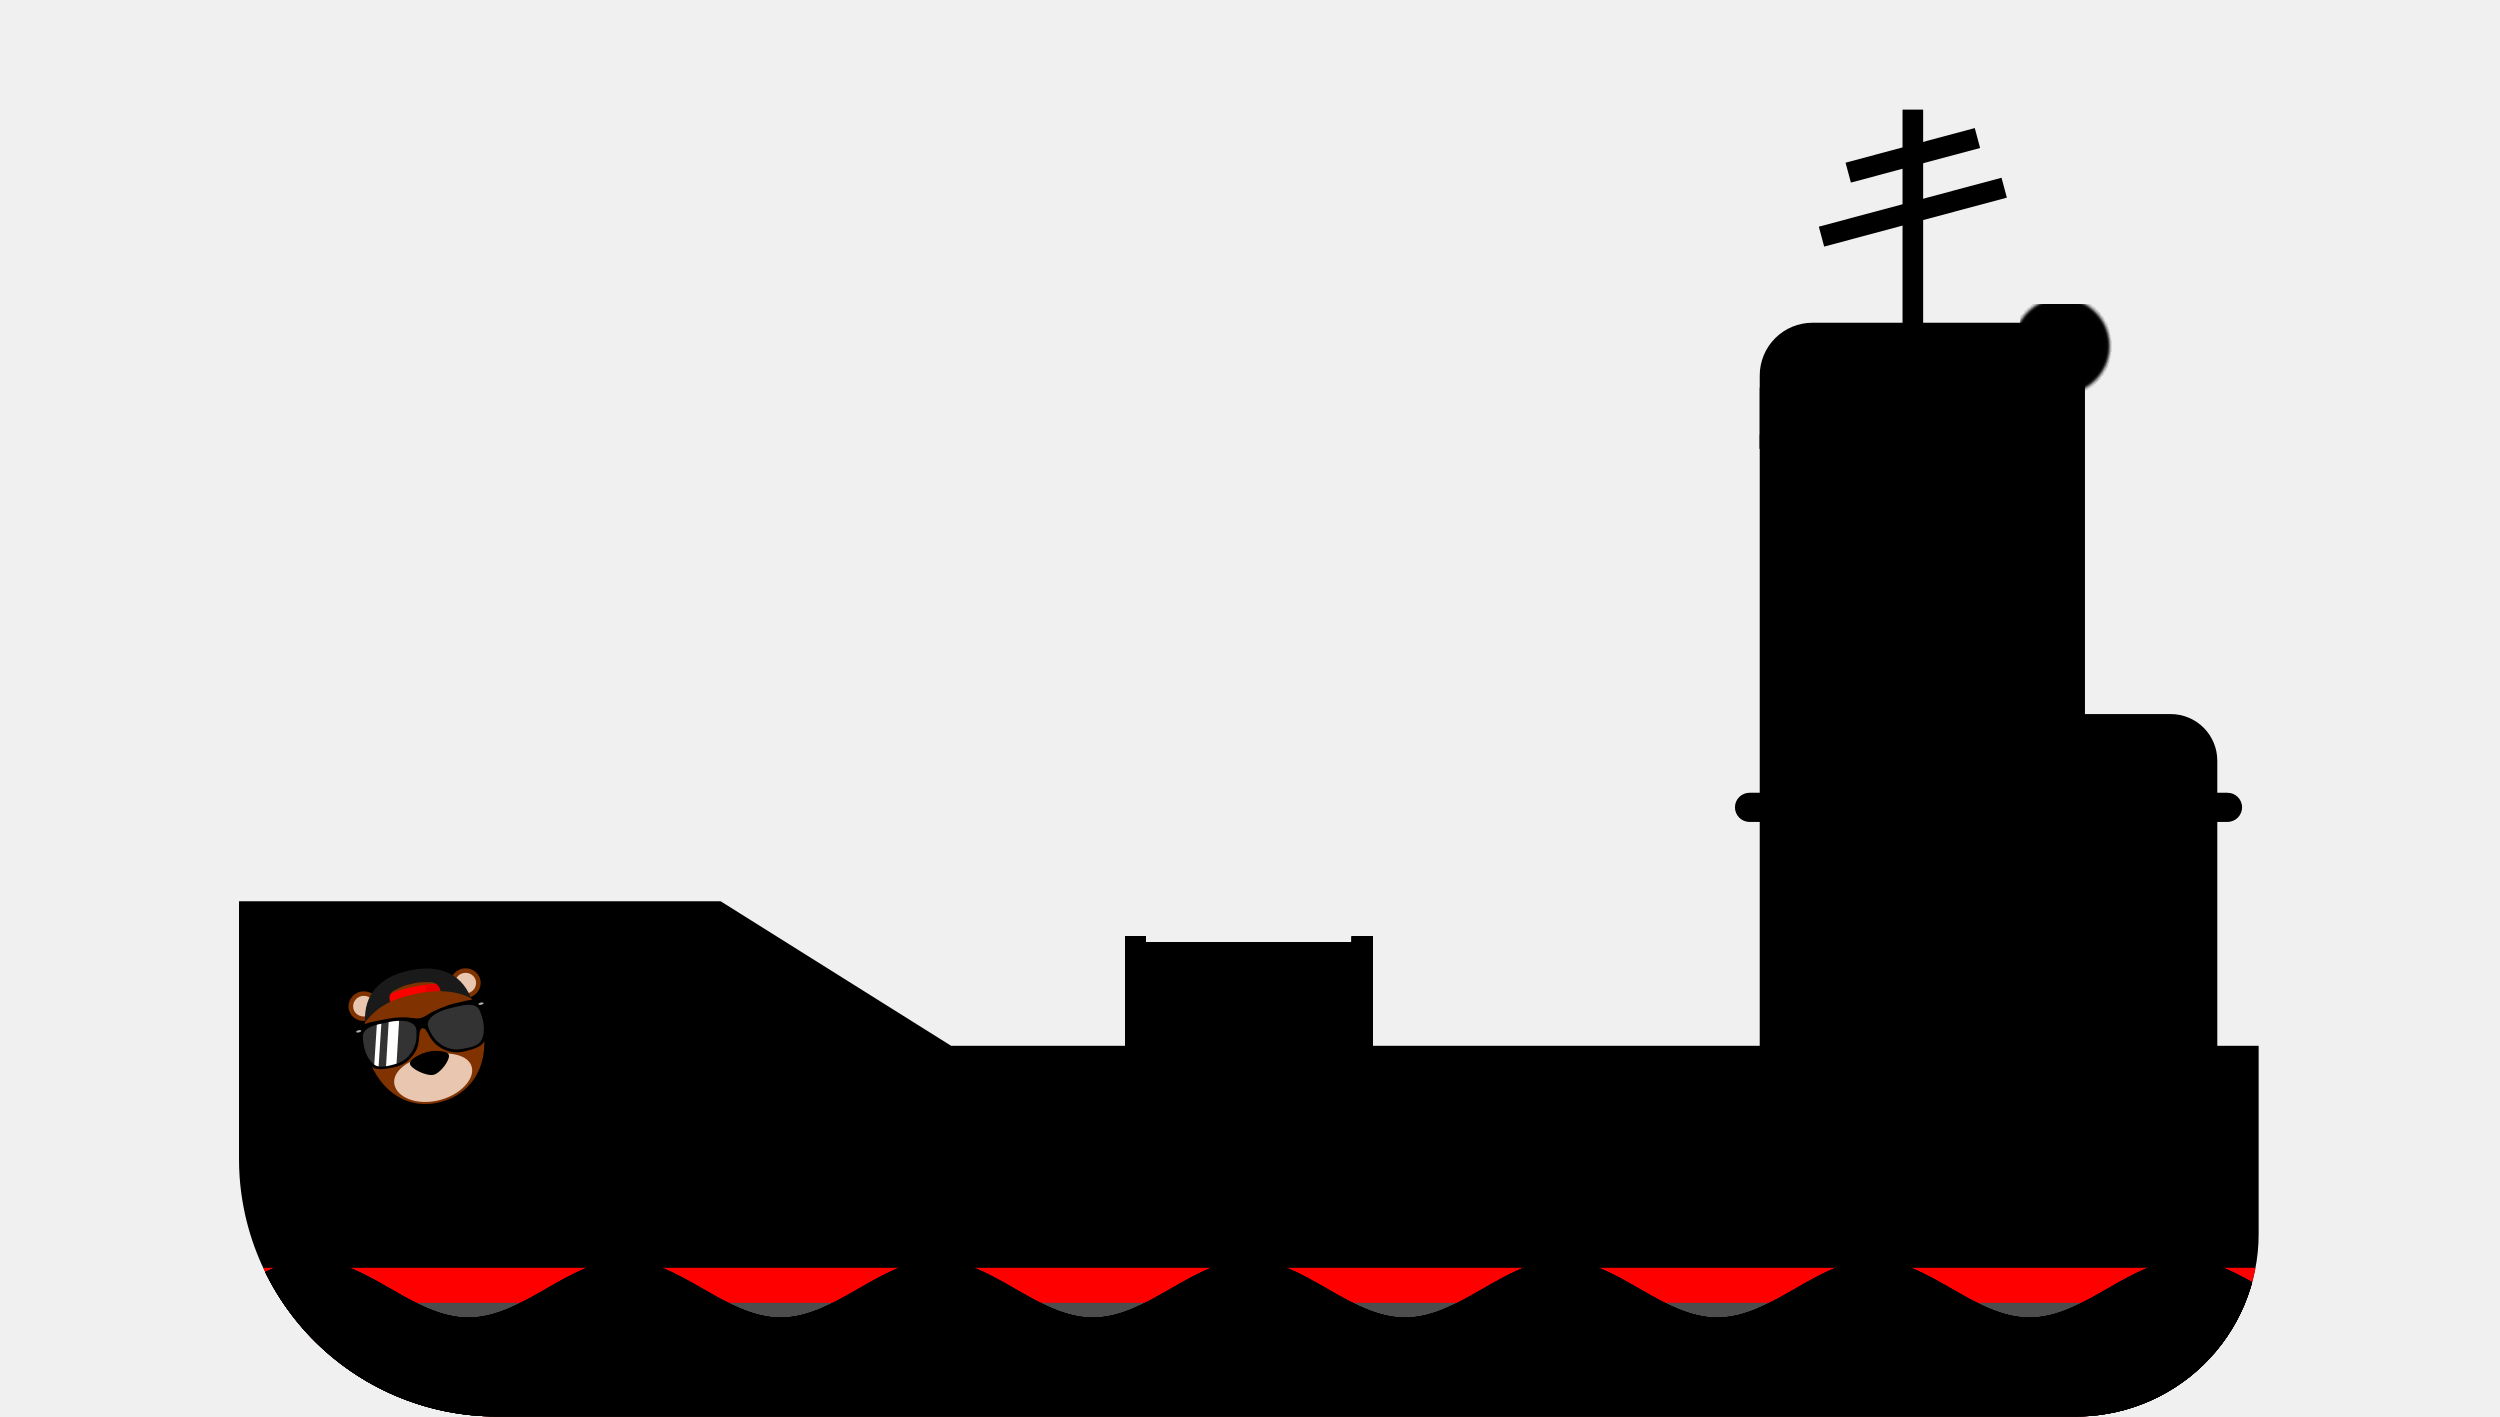
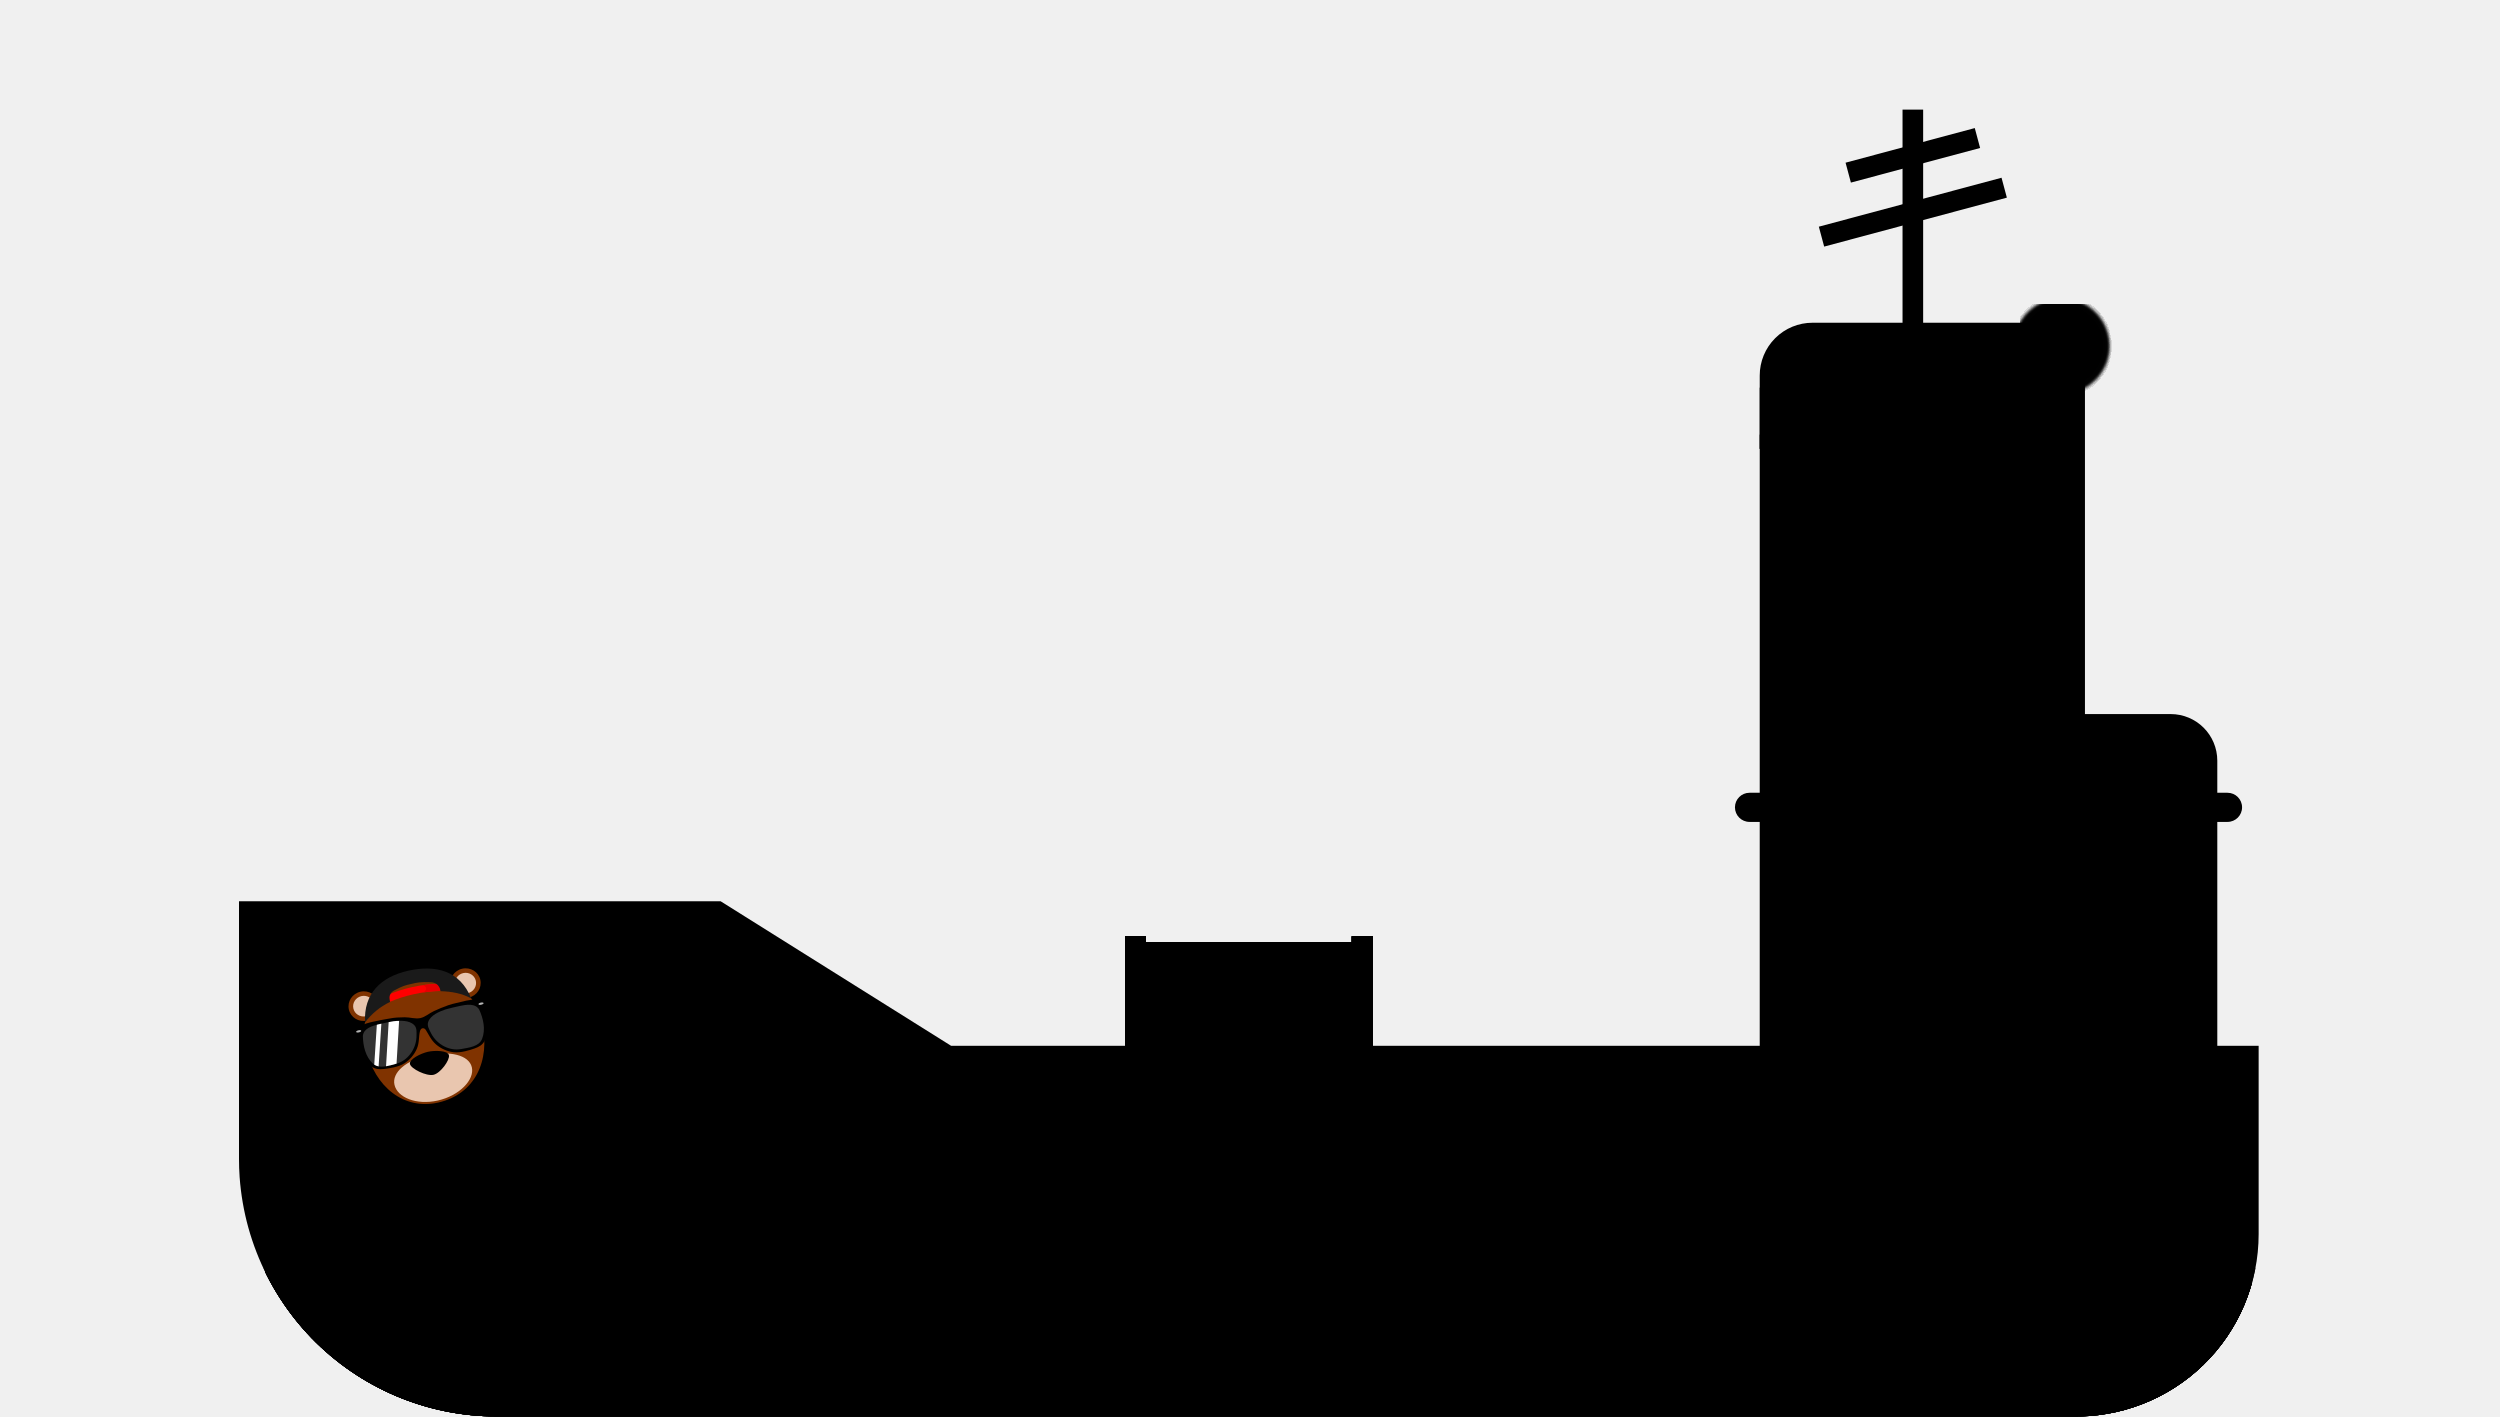
- <svg xmlns="http://www.w3.org/2000/svg" viewBox="0 0 160.48 90.925">
+ <svg xmlns="http://www.w3.org/2000/svg" class="boat-svg" viewBox="0 0 160.48 90.925">
  <defs>
    <filter id="steam" x="0" y="0">
      <feGaussianBlur in="SourceGraphic" stdDeviation="0.25" />
    </filter>
    <clipPath id="boatBody">
      <path d="M6.993 159.606v16.536a16.536 16.536 0 00.04 1.17 16.536 16.536 0 00.2 1.64 16.536 16.536 0 00.362 1.614 16.536 16.536 0 00.522 1.568 16.536 16.536 0 00.674 1.509 16.536 16.536 0 00.823 1.434 16.536 16.536 0 00.962 1.345 16.536 16.536 0 001.09 1.241 16.536 16.536 0 001.21 1.127 16.536 16.536 0 001.316 1 16.536 16.536 0 001.409.864 16.536 16.536 0 001.489.72 16.536 16.536 0 001.552.566 16.536 16.536 0 001.602.409 16.536 16.536 0 001.634.247 16.536 16.536 0 001.651.083h101.399a11.71 11.71 0 00.828-.03 11.71 11.71 0 001.163-.14 11.71 11.71 0 001.142-.257 11.71 11.71 0 001.11-.37 11.71 11.71 0 001.069-.477 11.71 11.71 0 001.015-.583 11.71 11.71 0 00.952-.68 11.71 11.71 0 00.88-.773 11.71 11.71 0 00.798-.857 11.71 11.71 0 00.708-.932 11.71 11.71 0 00.612-.998 11.71 11.71 0 00.509-1.053 11.71 11.71 0 00.401-1.1 11.71 11.71 0 00.29-1.134 11.71 11.71 0 00.175-1.158 11.71 11.71 0 00.058-1.169v-12.084H52.702l-14.794-9.278H23.529z" style="opacity:1;fill-opacity:1;fill-rule:nonzero;stroke:none;stroke-width:2.65;stroke-linecap:square;stroke-linejoin:miter;stroke-miterlimit:4;stroke-dasharray:none;stroke-dashoffset:0;stroke-opacity:1" />
    </clipPath>
    <g id="wave">
      <path d="M1.672 186.329c3.562 0 6.46-3.705 10.021-3.705 3.562 0 6.46 3.705 10.022 3.705 3.56 0 6.46-3.705 10.02-3.705 3.562 0 6.46 3.705 10.022 3.705 3.561 0 6.46-3.705 10.02-3.705 3.562 0 6.46 3.705 10.022 3.705 3.561 0 6.46-3.705 10.021-3.705 3.561 0 6.46 3.705 10.021 3.705 3.561 0 6.46-3.705 10.021-3.705 3.561 0 6.46 3.705 10.021 3.705 3.562 0 6.46-3.705 10.021-3.705 3.562 0 6.46 3.705 10.022 3.705 3.56 0 6.46-3.705 10.02-3.705 3.562 0 6.46 3.705 10.022 3.705v6.35H1.672z" style="opacity:1;fill-opacity:1;fill-rule:nonzero;stroke:none;stroke-width:2.5;stroke-linecap:square;stroke-linejoin:miter;stroke-miterlimit:4;stroke-dasharray:none;stroke-dashoffset:0;stroke-opacity:1" />
    </g>
    <g id="blankContainer">
      <g style="display:inline" transform="matrix(.25 0 0 .25 53.862 120.698)">
        <rect class="container__body" style="opacity:1;fill-opacity:1;fill-rule:nonzero;stroke:none;stroke-width:15.7;stroke-linecap:square;stroke-linejoin:round;stroke-miterlimit:4;stroke-dasharray:none;stroke-dashoffset:0;stroke-opacity:1" width="63.5" height="26.458" x="40.065" y="166.22" />
        <rect class="container__body container__outline" y="167.455" x="41.3" height="23.988" width="61.03" style="opacity:1;fill-opacity:1;fill-rule:nonzero;stroke-width:2.47;stroke-linecap:square;stroke-linejoin:miter;stroke-miterlimit:4;stroke-dasharray:none;stroke-dashoffset:0;stroke-opacity:1" />
        <rect class="container__block" y="164.633" x="40.065" height="5.292" width="5.292" style="opacity:1;fill-opacity:1;fill-rule:nonzero;stroke:none;stroke-width:14.967;stroke-linecap:square;stroke-linejoin:round;stroke-miterlimit:4;stroke-dasharray:none;stroke-dashoffset:0;stroke-opacity:1" />
        <circle class="container__ring" r="1.587" cy="167.279" cx="42.711" style="opacity:1;fill-opacity:1;fill-rule:nonzero;stroke:none;stroke-width:15.715;stroke-linecap:square;stroke-linejoin:round;stroke-miterlimit:4;stroke-dasharray:none;stroke-dashoffset:0;stroke-opacity:1" />
        <path class="container__shade" d="M40.065 168.866v1.058h5.292v-1.058z" style="opacity:1;fill-opacity:1;fill-rule:nonzero;stroke:none;stroke-width:15.875;stroke-linecap:square;stroke-linejoin:round;stroke-miterlimit:4;stroke-dasharray:none;stroke-dashoffset:0;stroke-opacity:1" />
        <g transform="translate(-1.403)">
          <rect class="container__block" style="opacity:1;fill-opacity:1;fill-rule:nonzero;stroke:none;stroke-width:10.257;stroke-linecap:square;stroke-linejoin:round;stroke-miterlimit:4;stroke-dasharray:none;stroke-dashoffset:0;stroke-opacity:1" width="2.485" height="5.292" x="41.469" y="187.387" />
          <path class="container__shade" style="opacity:1;fill-opacity:1;fill-rule:nonzero;stroke:none;stroke-width:10.88;stroke-linecap:square;stroke-linejoin:round;stroke-miterlimit:4;stroke-dasharray:none;stroke-dashoffset:0;stroke-opacity:1" d="M41.469 191.62v1.059h2.485v-1.059z" />
        </g>
        <g transform="translate(58.208)">
          <rect class="container__block" style="opacity:1;fill-opacity:1;fill-rule:nonzero;stroke:none;stroke-width:14.967;stroke-linecap:square;stroke-linejoin:round;stroke-miterlimit:4;stroke-dasharray:none;stroke-dashoffset:0;stroke-opacity:1" width="5.292" height="5.292" x="40.065" y="164.633" />
          <circle class="container__ring" style="opacity:1;fill-opacity:1;fill-rule:nonzero;stroke:none;stroke-width:15.715;stroke-linecap:square;stroke-linejoin:round;stroke-miterlimit:4;stroke-dasharray:none;stroke-dashoffset:0;stroke-opacity:1" cx="42.711" cy="167.279" r="1.587" />
          <path class="container__shade" style="opacity:1;fill-opacity:1;fill-rule:nonzero;stroke:none;stroke-width:60;stroke-linecap:square;stroke-linejoin:round;stroke-miterlimit:4;stroke-dasharray:none;stroke-dashoffset:0;stroke-opacity:1" d="M40.065 168.866v1.058h5.292v-1.058z" />
        </g>
        <g transform="translate(59.611)">
          <rect class="container__block" y="187.387" x="41.469" height="5.292" width="2.485" style="opacity:1;fill-opacity:1;fill-rule:nonzero;stroke:none;stroke-width:10.257;stroke-linecap:square;stroke-linejoin:round;stroke-miterlimit:4;stroke-dasharray:none;stroke-dashoffset:0;stroke-opacity:1" />
          <path class="container__shade" d="M41.469 191.62v1.059h2.485v-1.059z" style="opacity:1;fill-opacity:1;fill-rule:nonzero;stroke:none;stroke-width:10.88;stroke-linecap:square;stroke-linejoin:round;stroke-miterlimit:4;stroke-dasharray:none;stroke-dashoffset:0;stroke-opacity:1" />
        </g>
        <rect class="container__label" style="opacity:1;fill-opacity:1;fill-rule:nonzero;stroke:none;stroke-width:3.81;stroke-linecap:square;stroke-linejoin:miter;stroke-miterlimit:4;stroke-dasharray:none;stroke-dashoffset:0;stroke-opacity:1" width="7.016" height="4.209" x="92.637" y="185.195" />
        <rect class="container__label" style="opacity:1;fill-opacity:1;fill-rule:nonzero;stroke:none;stroke-width:2.329;stroke-linecap:square;stroke-linejoin:miter;stroke-miterlimit:4;stroke-dasharray:none;stroke-dashoffset:0;stroke-opacity:1" width="3.368" height="2.9" x="96.286" y="-183.608" transform="scale(1 -1)" />
      </g>
      <path class="container__line container__line--blank" style="fill:none;stroke-linecap:butt;stroke-linejoin:miter;stroke-opacity:1" d="M66.836 167.591v-4.458" />
      <path class="container__line container__line--blank" d="M73.215 167.591v-4.458" style="fill:none;stroke-linecap:butt;stroke-linejoin:miter;stroke-opacity:1" />
      <path class="container__line container__line--blank" style="fill:none;stroke-linecap:butt;stroke-linejoin:miter;stroke-opacity:1" d="M71.088 167.591v-4.458" />
      <path class="container__line container__line--blank" d="M68.962 167.591v-4.458" style="fill:none;stroke-linecap:butt;stroke-linejoin:miter;stroke-opacity:1" />
    </g>
  </defs>
-   <g class="container container--dropped">
+   <g class="container--unused container--dropped" style="display: none">
    <use href="#container" />
  </g>
  <g style="display:inline" transform="translate(8.349 -101.753)">
    <use href="#blankContainer" class="blank blank--1" />
    <use href="#blankContainer" class="blank blank--2" />
    <use href="#blankContainer" class="blank blank--3" />
    <use href="#blankContainer" class="blank blank--4" />
    <use href="#blankContainer" class="blank blank--5" />
    <use href="#blankContainer" class="blank blank--6" />
    <use href="#blankContainer" class="blank blank--7" />
    <use href="#blankContainer" class="blank blank--8" />
    <use href="#blankContainer" class="blank blank--9" />
    <use href="#blankContainer" class="blank blank--10" />
    <use href="#blankContainer" class="blank blank--11" />
    <use href="#blankContainer" class="blank blank--12" />
    <use href="#blankContainer" class="blank blank--13" />
    <use href="#blankContainer" class="blank blank--15" />
    <use href="#blankContainer" class="blank blank--16" />
    <g transform="matrix(.87979 .47537 -.63382 1.17305 84.276 -61.731)">
      <rect class="boat__mast" style="opacity:1;fill-opacity:1;fill-rule:nonzero;stroke:none;stroke-width:2.529;stroke-linecap:square;stroke-linejoin:miter;stroke-miterlimit:4;stroke-dasharray:none;stroke-dashoffset:0;stroke-opacity:1" width="1.256" height="12.993" x="28.006" y="138.674" transform="matrix(.9268 -.37557 .58453 .81137 0 0)" />
      <rect class="boat__mast" transform="matrix(.78332 .62162 -.81584 .57828 0 0)" y="10.213" x="153.181" height="7.649" width="1.16" style="opacity:1;fill-opacity:1;fill-rule:nonzero;stroke:none;stroke-width:1.865;stroke-linecap:square;stroke-linejoin:miter;stroke-miterlimit:4;stroke-dasharray:none;stroke-dashoffset:0;stroke-opacity:1" />
      <rect class="boat__mast" style="opacity:1;fill-opacity:1;fill-rule:nonzero;stroke:none;stroke-width:2.218;stroke-linecap:square;stroke-linejoin:miter;stroke-miterlimit:4;stroke-dasharray:none;stroke-dashoffset:0;stroke-opacity:1" width="1.16" height="10.816" x="156.271" y="9.47" transform="matrix(.78332 .62162 -.81584 .57828 0 0)" />
    </g>
    <circle class="boat__bubble" filter="url(#steam)" r="2.669" cy="123.968" cx="123.991" style="opacity:1;fill-opacity:1;fill-rule:nonzero;stroke:none;stroke-width:2.646;stroke-linecap:square;stroke-linejoin:miter;stroke-miterlimit:4;stroke-dasharray:none;stroke-dashoffset:0;stroke-opacity:1" />
    <circle class="boat__bubble" filter="url(#steam)" r="2.669" cy="123.968" cx="123.991" style="opacity:1;fill-opacity:1;fill-rule:nonzero;stroke:none;stroke-width:2.646;stroke-linecap:square;stroke-linejoin:miter;stroke-miterlimit:4;stroke-dasharray:none;stroke-dashoffset:0;stroke-opacity:1" />
    <circle class="boat__bubble" filter="url(#steam)" r="2.669" cy="123.968" cx="123.991" style="opacity:1;fill-opacity:1;fill-rule:nonzero;stroke:none;stroke-width:2.646;stroke-linecap:square;stroke-linejoin:miter;stroke-miterlimit:4;stroke-dasharray:none;stroke-dashoffset:0;stroke-opacity:1" />
    <circle class="boat__bubble" filter="url(#steam)" r="2.669" cy="123.968" cx="123.991" style="opacity:1;fill-opacity:1;fill-rule:nonzero;stroke:none;stroke-width:2.646;stroke-linecap:square;stroke-linejoin:miter;stroke-miterlimit:4;stroke-dasharray:none;stroke-dashoffset:0;stroke-opacity:1" />
    <circle class="boat__bubble" filter="url(#steam)" r="2.669" cy="123.968" cx="123.991" style="opacity:1;fill-opacity:1;fill-rule:nonzero;stroke:none;stroke-width:2.646;stroke-linecap:square;stroke-linejoin:miter;stroke-miterlimit:4;stroke-dasharray:none;stroke-dashoffset:0;stroke-opacity:1" />
    <circle class="boat__bubble" filter="url(#steam)" r="2.669" cy="123.968" cx="123.991" style="opacity:1;fill-opacity:1;fill-rule:nonzero;stroke:none;stroke-width:2.646;stroke-linecap:square;stroke-linejoin:miter;stroke-miterlimit:4;stroke-dasharray:none;stroke-dashoffset:0;stroke-opacity:1" />
    <circle class="boat__bubble" filter="url(#steam)" r="2.669" cy="123.968" cx="123.991" style="opacity:1;fill-opacity:1;fill-rule:nonzero;stroke:none;stroke-width:2.646;stroke-linecap:square;stroke-linejoin:miter;stroke-miterlimit:4;stroke-dasharray:none;stroke-dashoffset:0;stroke-opacity:1" />
    <circle class="boat__bubble" filter="url(#steam)" r="2.669" cy="123.968" cx="123.991" style="opacity:1;fill-opacity:1;fill-rule:nonzero;stroke:none;stroke-width:2.646;stroke-linecap:square;stroke-linejoin:miter;stroke-miterlimit:4;stroke-dasharray:none;stroke-dashoffset:0;stroke-opacity:1" />
    <circle class="boat__bubble" filter="url(#steam)" r="2.669" cy="123.968" cx="123.991" style="opacity:1;fill-opacity:1;fill-rule:nonzero;stroke:none;stroke-width:2.646;stroke-linecap:square;stroke-linejoin:miter;stroke-miterlimit:4;stroke-dasharray:none;stroke-dashoffset:0;stroke-opacity:1" />
    <circle class="boat__bubble" filter="url(#steam)" r="2.669" cy="123.968" cx="123.991" style="opacity:1;fill-opacity:1;fill-rule:nonzero;stroke:none;stroke-width:2.646;stroke-linecap:square;stroke-linejoin:miter;stroke-miterlimit:4;stroke-dasharray:none;stroke-dashoffset:0;stroke-opacity:1" />
    <circle class="boat__bubble" filter="url(#steam)" r="2.669" cy="123.968" cx="123.991" style="opacity:1;fill-opacity:1;fill-rule:nonzero;stroke:none;stroke-width:2.646;stroke-linecap:square;stroke-linejoin:miter;stroke-miterlimit:4;stroke-dasharray:none;stroke-dashoffset:0;stroke-opacity:1" />
    <circle class="boat__bubble" filter="url(#steam)" r="2.669" cy="123.968" cx="123.991" style="opacity:1;fill-opacity:1;fill-rule:nonzero;stroke:none;stroke-width:2.646;stroke-linecap:square;stroke-linejoin:miter;stroke-miterlimit:4;stroke-dasharray:none;stroke-dashoffset:0;stroke-opacity:1" />
    <circle class="boat__bubble" filter="url(#steam)" r="2.669" cy="123.968" cx="123.991" style="opacity:1;fill-opacity:1;fill-rule:nonzero;stroke:none;stroke-width:2.646;stroke-linecap:square;stroke-linejoin:miter;stroke-miterlimit:4;stroke-dasharray:none;stroke-dashoffset:0;stroke-opacity:1" />
    <circle class="boat__bubble" filter="url(#steam)" r="2.669" cy="123.968" cx="123.991" style="opacity:1;fill-opacity:1;fill-rule:nonzero;stroke:none;stroke-width:2.646;stroke-linecap:square;stroke-linejoin:miter;stroke-miterlimit:4;stroke-dasharray:none;stroke-dashoffset:0;stroke-opacity:1" />
    <circle class="boat__bubble" filter="url(#steam)" r="2.669" cy="123.968" cx="123.991" style="opacity:1;fill-opacity:1;fill-rule:nonzero;stroke:none;stroke-width:2.646;stroke-linecap:square;stroke-linejoin:miter;stroke-miterlimit:4;stroke-dasharray:none;stroke-dashoffset:0;stroke-opacity:1" />
    <circle class="boat__bubble" filter="url(#steam)" r="2.669" cy="123.968" cx="123.991" style="opacity:1;fill-opacity:1;fill-rule:nonzero;stroke:none;stroke-width:2.646;stroke-linecap:square;stroke-linejoin:miter;stroke-miterlimit:4;stroke-dasharray:none;stroke-dashoffset:0;stroke-opacity:1" />
    <circle class="boat__bubble" filter="url(#steam)" r="2.669" cy="123.968" cx="123.991" style="opacity:1;fill-opacity:1;fill-rule:nonzero;stroke:none;stroke-width:2.646;stroke-linecap:square;stroke-linejoin:miter;stroke-miterlimit:4;stroke-dasharray:none;stroke-dashoffset:0;stroke-opacity:1" />
    <circle class="boat__bubble" filter="url(#steam)" r="2.669" cy="123.968" cx="123.991" style="opacity:1;fill-opacity:1;fill-rule:nonzero;stroke:none;stroke-width:2.646;stroke-linecap:square;stroke-linejoin:miter;stroke-miterlimit:4;stroke-dasharray:none;stroke-dashoffset:0;stroke-opacity:1" />
    <circle class="boat__bubble" filter="url(#steam)" r="2.669" cy="123.968" cx="123.991" style="opacity:1;fill-opacity:1;fill-rule:nonzero;stroke:none;stroke-width:2.646;stroke-linecap:square;stroke-linejoin:miter;stroke-miterlimit:4;stroke-dasharray:none;stroke-dashoffset:0;stroke-opacity:1" />
    <circle class="boat__bubble" filter="url(#steam)" r="2.669" cy="123.968" cx="123.991" style="opacity:1;fill-opacity:1;fill-rule:nonzero;stroke:none;stroke-width:2.646;stroke-linecap:square;stroke-linejoin:miter;stroke-miterlimit:4;stroke-dasharray:none;stroke-dashoffset:0;stroke-opacity:1" />
    <circle class="boat__bubble" filter="url(#steam)" r="2.669" cy="123.968" cx="123.991" style="opacity:1;fill-opacity:1;fill-rule:nonzero;stroke:none;stroke-width:2.646;stroke-linecap:square;stroke-linejoin:miter;stroke-miterlimit:4;stroke-dasharray:none;stroke-dashoffset:0;stroke-opacity:1" />
    <circle class="boat__bubble" filter="url(#steam)" r="2.669" cy="123.968" cx="123.991" style="opacity:1;fill-opacity:1;fill-rule:nonzero;stroke:none;stroke-width:2.646;stroke-linecap:square;stroke-linejoin:miter;stroke-miterlimit:4;stroke-dasharray:none;stroke-dashoffset:0;stroke-opacity:1" />
    <circle class="boat__bubble" filter="url(#steam)" r="2.669" cy="123.968" cx="123.991" style="opacity:1;fill-opacity:1;fill-rule:nonzero;stroke:none;stroke-width:2.646;stroke-linecap:square;stroke-linejoin:miter;stroke-miterlimit:4;stroke-dasharray:none;stroke-dashoffset:0;stroke-opacity:1" />
    <circle class="boat__bubble" filter="url(#steam)" r="2.669" cy="123.968" cx="123.991" style="opacity:1;fill-opacity:1;fill-rule:nonzero;stroke:none;stroke-width:2.646;stroke-linecap:square;stroke-linejoin:miter;stroke-miterlimit:4;stroke-dasharray:none;stroke-dashoffset:0;stroke-opacity:1" />
    <circle class="boat__bubble" filter="url(#steam)" r="2.669" cy="123.968" cx="123.991" style="opacity:1;fill-opacity:1;fill-rule:nonzero;stroke:none;stroke-width:2.646;stroke-linecap:square;stroke-linejoin:miter;stroke-miterlimit:4;stroke-dasharray:none;stroke-dashoffset:0;stroke-opacity:1" />
    <path class="boat__bridge" d="M108.005 122.47a3.387 3.387 0 00-3.394 3.394v44.919c0 1.662 1.338 3 3 3H130.984c1.662 0 3-1.338 3-3V150.59c0-1.662-1.338-3-3-3h-5.496v-21.726a3.386 3.386 0 00-3.393-3.393z" style="opacity:1;fill-opacity:1;fill-rule:nonzero;stroke:none;stroke-width:7.422;stroke-linecap:square;stroke-linejoin:miter;stroke-miterlimit:4;stroke-dasharray:none;stroke-dashoffset:0;stroke-opacity:1" />
    <path class="boat__body" d="M6.993 159.606v16.536a16.536 16.536 0 00.04 1.17 16.536 16.536 0 00.2 1.64 16.536 16.536 0 00.362 1.614 16.536 16.536 0 00.522 1.568 16.536 16.536 0 00.674 1.509 16.536 16.536 0 00.823 1.434 16.536 16.536 0 00.962 1.345 16.536 16.536 0 001.09 1.241 16.536 16.536 0 001.21 1.127 16.536 16.536 0 001.316 1 16.536 16.536 0 001.409.864 16.536 16.536 0 001.489.72 16.536 16.536 0 001.552.566 16.536 16.536 0 001.602.409 16.536 16.536 0 001.634.247 16.536 16.536 0 001.651.083h101.399a11.71 11.71 0 00.828-.03 11.71 11.71 0 001.163-.14 11.71 11.71 0 001.142-.257 11.71 11.71 0 001.11-.37 11.71 11.71 0 001.069-.477 11.71 11.71 0 001.015-.583 11.71 11.71 0 00.952-.68 11.71 11.71 0 00.88-.773 11.71 11.71 0 00.798-.857 11.71 11.71 0 00.708-.932 11.71 11.71 0 00.612-.998 11.71 11.71 0 00.509-1.053 11.71 11.71 0 00.401-1.1 11.71 11.71 0 00.29-1.134 11.71 11.71 0 00.175-1.158 11.71 11.71 0 00.058-1.169v-12.084H52.702l-14.794-9.278H23.529z" style="opacity:1;fill-opacity:1;fill-rule:nonzero;stroke:none;stroke-width:2.65;stroke-linecap:square;stroke-linejoin:miter;stroke-miterlimit:4;stroke-dasharray:none;stroke-dashoffset:0;stroke-opacity:1" />
    <g class="boat__logo" transform="matrix(.0401 -.00907 .00907 .0401 4.752 133.77)">
      <path style="fill:#803300;fill-opacity:1;stroke:none;stroke-width:6;stroke-linecap:round;stroke-linejoin:round;stroke-miterlimit:4;stroke-dasharray:none;stroke-opacity:1" d="M242.822 893.869c0 61.251-36.059 106.284-94.208 106.284-54.326 0-91.436-45.033-91.436-106.284 0-61.252 37.668-85.951 90.973-85.951 53.306 0 94.67 24.699 94.67 85.95z" />
      <path style="fill:#e9c6af;fill-opacity:1;stroke:none;stroke-width:6;stroke-linecap:round;stroke-linejoin:round;stroke-miterlimit:4;stroke-dasharray:none;stroke-opacity:1" d="M211.925 958.105c0 19.907-28.6 38.819-63.311 38.819s-60.54-18.912-60.54-38.82c0-19.907 26.29-33.273 61.002-33.273 34.71 0 62.85 13.366 62.85 33.274z" />
      <path style="fill:#000000;fill-opacity:1;stroke:none;stroke-width:6;stroke-linecap:round;stroke-linejoin:round;stroke-miterlimit:4;stroke-dasharray:none;stroke-opacity:1" d="M181.194 931.763c0 7.657-19.04 24.493-30.27 24.493s-32.118-16.836-32.118-24.493 20.24-12.477 31.47-12.477 30.918 4.82 30.918 12.477z" />
      <ellipse style="fill:#803300;fill-opacity:1;stroke:none;stroke-width:6;stroke-linecap:round;stroke-linejoin:round;stroke-miterlimit:4;stroke-dasharray:none;stroke-opacity:1" cx="68.304" cy="827.682" rx="23.762" ry="23.111" />
      <path style="fill:#e9c6af;fill-opacity:1;stroke:none;stroke-width:6;stroke-linecap:round;stroke-linejoin:round;stroke-miterlimit:4;stroke-dasharray:none;stroke-opacity:1" d="M84.784 826.317a16.549 16.095 0 00-16.48-14.731 16.549 16.095 0 00-16.548 16.095 16.549 16.095 0 0016.548 16.096 16.549 16.095 0 001.132-.039c.815-1.337 1.582-2.727 2.471-3.983a65.703 65.703 0 015.055-6.283 65.597 65.597 0 015.713-5.548c.668-.576 1.417-1.058 2.109-1.607z" />
      <ellipse ry="23.111" rx="23.762" cy="827.682" cx="-231.243" style="fill:#803300;fill-opacity:1;stroke:none;stroke-width:6;stroke-linecap:round;stroke-linejoin:round;stroke-miterlimit:4;stroke-dasharray:none;stroke-opacity:1" transform="scale(-1 1)" />
      <path d="M214.764 826.317a16.549 16.095 0 0116.48-14.731 16.549 16.095 0 0116.548 16.095 16.549 16.095 0 01-16.549 16.096 16.549 16.095 0 01-1.131-.039c-.816-1.337-1.582-2.727-2.472-3.983a65.703 65.703 0 00-5.055-6.283 65.597 65.597 0 00-5.712-5.548c-.67-.576-1.418-1.058-2.11-1.607z" style="fill:#e9c6af;fill-opacity:1;stroke:none;stroke-width:6;stroke-linecap:round;stroke-linejoin:round;stroke-miterlimit:4;stroke-dasharray:none;stroke-opacity:1" />
      <path style="fill:#ff0000;fill-opacity:1;stroke:none;stroke-width:6;stroke-linecap:round;stroke-linejoin:round;stroke-miterlimit:4;stroke-dasharray:none;stroke-opacity:1" d="M147.731 815.358c-13.396 0-26.022 1.079-37.671 3.334v11.353c11.649-2.255 24.275-3.334 37.671-3.334 15.104 0 29.459 1.373 42.667 4.256v-11.355c-13.208-2.883-27.564-4.254-42.667-4.254z" />
      <path d="M165.195 816.013a15.875 7.813 0 014.43 5.412 15.875 7.813 0 01-5.414 5.863c9.116.653 17.878 1.866 26.186 3.68v-11.356c-8.007-1.748-16.44-2.931-25.202-3.6z" style="fill:#e50000;fill-opacity:1;stroke:none;stroke-width:6;stroke-linecap:round;stroke-linejoin:round;stroke-miterlimit:4;stroke-dasharray:none;stroke-opacity:1" />
      <path style="fill:#1a1a1a;fill-opacity:1;stroke:none;stroke-width:6;stroke-linecap:round;stroke-linejoin:round;stroke-miterlimit:4;stroke-dasharray:none;stroke-opacity:1" d="M148.06 789.038c-43.49 0-75.872 19.481-83.284 63.857 12.322-10.516 27.906-18.695 45.285-22.652 0 0-2.446-12.499 10.25-16.029 14.513-4.035 18.403-3.943 27.749-4 10.2-.061 15.075-.07 30.338 4 14.187 3.784 12 17.113 12 17.113 17.218 4.421 31.846 10.722 44.264 21.568-7.277-46.03-42.375-63.857-86.602-63.857z" />
      <circle style="fill:#ffaaaa;fill-opacity:0.577;stroke:none;stroke-width:8.413;stroke-linecap:round;stroke-linejoin:round;stroke-miterlimit:4;stroke-dasharray:none;stroke-dashoffset:0;stroke-opacity:1" cx="97.242" cy="894.081" r="11.185" />
      <circle cy="894.081" cx="201.851" style="fill:#ffaaaa;fill-opacity:0.577;stroke:none;stroke-width:8.413;stroke-linecap:round;stroke-linejoin:round;stroke-miterlimit:4;stroke-dasharray:none;stroke-dashoffset:0;stroke-opacity:1" r="11.185" />
      <path style="fill:none;fill-opacity:0.577;stroke:#e9afaf;stroke-width:2.983;stroke-linecap:round;stroke-linejoin:round;stroke-miterlimit:4;stroke-dasharray:none;stroke-dashoffset:0;stroke-opacity:1" d="M96.601 864.041a21.271 21.271 0 01-6.78 15.572 21.271 21.271 0 01-16.02 5.644" />
      <path d="M203.53 864.041a21.271 21.271 0 006.78 15.572 21.271 21.271 0 0016.02 5.644" style="fill:none;fill-opacity:0.577;stroke:#e9afaf;stroke-width:2.983;stroke-linecap:round;stroke-linejoin:round;stroke-miterlimit:4;stroke-dasharray:none;stroke-dashoffset:0;stroke-opacity:1" />
      <g>
        <path style="fill:#000000;fill-opacity:1;stroke:none;stroke-width:8;stroke-linecap:square;stroke-linejoin:round;stroke-miterlimit:4;stroke-dasharray:none;stroke-opacity:1" d="M77.29 854.608c-6.508-.07-13.363.182-22.8 2.131l-14.318 2.769 2.308 15.038c2.094.293 4.984 1.016 6.352 2.848 3.528 4.722 1.202 9.286 2.003 17.625 2.67 27.781 11.92 33.596 26.247 35.267 7.502.875 22.816 2.282 33.28-1.433 9.456-3.357 18.223-9.868 24.158-17.96 6.274-8.553 6.948-18.235 10.843-25.726 2.76-5.308 7.7-4.176 9.258 0 2.951 7.91 4.379 17.173 10.653 25.726 5.935 8.092 14.702 14.603 24.159 17.96 10.463 3.715 25.777 2.308 33.279 1.433 14.326-1.671 23.578-7.486 26.249-35.267.801-8.339-1.525-12.903 2.003-17.625 1.414-1.893 4.463-2.611 6.567-2.885l2.297-14.962-14.522-2.808c-15.1-3.12-23.591-1.89-34.623-1.957-4.093-.025-8.777.115-13.136.573-8.125.855-16.176 2.382-24.174 4.05-7.988 1.665-14.94 6.1-23.098 5.942-7.869-.153-15.615-4.977-23.313-6.616-8.132-1.732-14.824-3.106-24.713-3.376-4.794-.13-9.043-.598-13.136-.573-4.137.026-7.918-.132-11.823-.174z" />
        <path d="M85.28 860.471c-10.088.168-24.807.706-28.48 12.251-3.277 15.249-3.122 32.76 5.735 45.627 7.396 10.745 23.365 8.637 35.258 8.22 18.899-.663 35.138-15.383 40.158-33.389 1.93-7.753 4.168-13.928.696-19.382-5.946-9.34-20.099-11.778-30.58-12.967a443.553 443.553 0 00-22.787-.36z" style="fill:#333333;fill-opacity:1;stroke:none;stroke-width:8;stroke-linecap:square;stroke-linejoin:round;stroke-miterlimit:4;stroke-dasharray:none;stroke-opacity:1" />
        <path d="M56.04 864.299a4.079 1.692 0 01-4.058 1.692 4.079 1.692 0 01-4.1-1.675 4.079 1.692 0 014.017-1.71 4.079 1.692 0 014.14 1.658" style="fill:#b3b3b3;fill-opacity:1;stroke:none;stroke-width:8;stroke-linecap:square;stroke-linejoin:round;stroke-miterlimit:4;stroke-dasharray:none;stroke-opacity:1" />
        <path style="fill:#333333;fill-opacity:1;stroke:none;stroke-width:8;stroke-linecap:square;stroke-linejoin:round;stroke-miterlimit:4;stroke-dasharray:none;stroke-opacity:1" d="M214.515 860.471c10.088.168 24.807.706 28.481 12.251 3.276 15.249 3.12 32.76-5.736 45.627-7.396 10.745-23.365 8.637-35.257 8.22-18.9-.663-35.139-15.383-40.16-33.389-1.928-7.753-4.167-13.928-.695-19.382 5.946-9.34 20.1-11.778 30.58-12.967a443.553 443.553 0 0122.787-.36z" />
        <path style="fill:#b3b3b3;fill-opacity:1;stroke:none;stroke-width:8;stroke-linecap:square;stroke-linejoin:round;stroke-miterlimit:4;stroke-dasharray:none;stroke-opacity:1" d="M243.755 864.299a4.079 1.692 0 004.058 1.692 4.079 1.692 0 004.1-1.675 4.079 1.692 0 00-4.017-1.71 4.079 1.692 0 00-4.14 1.658" />
        <path style="fill:#ffffff;fill-opacity:1;stroke:none;stroke-width:6;stroke-linecap:round;stroke-linejoin:round;stroke-miterlimit:4;stroke-dasharray:none;stroke-opacity:1" d="M100.812 860.598l-19.186 66.305c5.85.159 11.675-.045 16.894-.378l18.586-64.222c-5.549-1.363-11.032-1.57-16.294-1.705z" />
        <path style="fill:#ffffff;fill-opacity:1;stroke:none;stroke-width:6;stroke-linecap:round;stroke-linejoin:round;stroke-miterlimit:4;stroke-dasharray:none;stroke-opacity:1" d="M89.154 860.456c-1.292.002-2.586 0-3.875.014-1.081.018-2.235.05-3.403.09l-17.662 59.853c1.729 1.827 3.77 3.172 6.025 4.148z" />
      </g>
    </g>
-     <path d="M8.565 183.137a16.536 16.536 0 00.226.506 16.536 16.536 0 00.823 1.434 16.536 16.536 0 00.962 1.345 16.536 16.536 0 001.09 1.241 16.536 16.536 0 001.21 1.127 16.536 16.536 0 001.316 1 16.536 16.536 0 001.409.864 16.536 16.536 0 001.489.72 16.536 16.536 0 001.552.566 16.536 16.536 0 001.602.409 16.536 16.536 0 001.634.247 16.536 16.536 0 001.651.082h101.399a11.71 11.71 0 00.828-.029 11.71 11.71 0 001.163-.141 11.71 11.71 0 001.142-.256 11.71 11.71 0 001.11-.37 11.71 11.71 0 001.069-.477 11.71 11.71 0 001.015-.583 11.71 11.71 0 00.952-.68 11.71 11.71 0 00.88-.773 11.71 11.71 0 00.798-.857 11.71 11.71 0 00.708-.932 11.71 11.71 0 00.612-.998 11.71 11.71 0 00.509-1.053 11.71 11.71 0 00.401-1.1 11.71 11.71 0 00.29-1.134 11.71 11.71 0 00.024-.158z" style="opacity:1;fill:#ff0000;fill-opacity:1;fill-rule:nonzero;stroke:none;stroke-width:10;stroke-linecap:square;stroke-linejoin:miter;stroke-miterlimit:4;stroke-dasharray:none;stroke-dashoffset:0;stroke-opacity:1" />
-     <path d="M9.833 185.382a16.536 16.536 0 00.743 1.04 16.536 16.536 0 001.09 1.241 16.536 16.536 0 001.21 1.127 16.536 16.536 0 001.316 1 16.536 16.536 0 001.409.864 16.536 16.536 0 001.489.72 16.536 16.536 0 001.552.566 16.536 16.536 0 001.602.409 16.536 16.536 0 001.634.247 16.536 16.536 0 001.651.082h101.399a11.71 11.71 0 00.828-.029 11.71 11.71 0 001.163-.141 11.71 11.71 0 001.142-.256 11.71 11.71 0 001.11-.37 11.71 11.71 0 001.069-.477 11.71 11.71 0 001.015-.583 11.71 11.71 0 00.952-.68 11.71 11.71 0 00.88-.773 11.71 11.71 0 00.798-.857 11.71 11.71 0 00.708-.932 11.71 11.71 0 00.612-.998 11.71 11.71 0 00.509-1.053 11.71 11.71 0 00.053-.147z" style="opacity:1;fill:#4d4d4d;fill-opacity:1;fill-rule:nonzero;stroke:none;stroke-width:10;stroke-linecap:square;stroke-linejoin:miter;stroke-miterlimit:4;stroke-dasharray:none;stroke-dashoffset:0;stroke-opacity:1" />
+     <path class="boat__stripe" d="M8.565 183.137a16.536 16.536 0 00.226.506 16.536 16.536 0 00.823 1.434 16.536 16.536 0 00.962 1.345 16.536 16.536 0 001.09 1.241 16.536 16.536 0 001.21 1.127 16.536 16.536 0 001.316 1 16.536 16.536 0 001.409.864 16.536 16.536 0 001.489.72 16.536 16.536 0 001.552.566 16.536 16.536 0 001.602.409 16.536 16.536 0 001.634.247 16.536 16.536 0 001.651.082h101.399a11.71 11.71 0 00.828-.029 11.71 11.71 0 001.163-.141 11.71 11.71 0 001.142-.256 11.71 11.71 0 001.11-.37 11.71 11.71 0 001.069-.477 11.71 11.71 0 001.015-.583 11.71 11.71 0 00.952-.68 11.71 11.71 0 00.88-.773 11.71 11.71 0 00.798-.857 11.71 11.71 0 00.708-.932 11.71 11.71 0 00.612-.998 11.71 11.71 0 00.509-1.053 11.71 11.71 0 00.401-1.1 11.71 11.71 0 00.29-1.134 11.71 11.71 0 00.024-.158z" style="opacity:1;fill-opacity:1;fill-rule:nonzero;stroke:none;stroke-width:10;stroke-linecap:square;stroke-linejoin:miter;stroke-miterlimit:4;stroke-dasharray:none;stroke-dashoffset:0;stroke-opacity:1" />
+     <path class="boat__bottom" d="M9.833 185.382a16.536 16.536 0 00.743 1.04 16.536 16.536 0 001.09 1.241 16.536 16.536 0 001.21 1.127 16.536 16.536 0 001.316 1 16.536 16.536 0 001.409.864 16.536 16.536 0 001.489.72 16.536 16.536 0 001.552.566 16.536 16.536 0 001.602.409 16.536 16.536 0 001.634.247 16.536 16.536 0 001.651.082h101.399a11.71 11.71 0 00.828-.029 11.71 11.71 0 001.163-.141 11.71 11.71 0 001.142-.256 11.71 11.71 0 001.11-.37 11.71 11.71 0 001.069-.477 11.71 11.71 0 001.015-.583 11.71 11.71 0 00.952-.68 11.71 11.71 0 00.88-.773 11.71 11.71 0 00.798-.857 11.71 11.71 0 00.708-.932 11.71 11.71 0 00.612-.998 11.71 11.71 0 00.509-1.053 11.71 11.71 0 00.053-.147z" style="opacity:1;fill-opacity:1;fill-rule:nonzero;stroke:none;stroke-width:10;stroke-linecap:square;stroke-linejoin:miter;stroke-miterlimit:4;stroke-dasharray:none;stroke-dashoffset:0;stroke-opacity:1" />
    <rect class="boat__ring" ry=".935" y="152.642" x="103.021" height="1.871" width="32.553" style="opacity:1;fill-opacity:1;fill-rule:nonzero;stroke:none;stroke-width:2.391;stroke-linecap:square;stroke-linejoin:miter;stroke-miterlimit:4;stroke-dasharray:none;stroke-dashoffset:0;stroke-opacity:1" />
    <rect class="boat__glass" ry="0" y="126.636" x="104.611" height="3.929" width="13.283" style="opacity:1;fill-opacity:1;fill-rule:nonzero;stroke:none;stroke-width:1.606;stroke-linecap:square;stroke-linejoin:miter;stroke-miterlimit:4;stroke-dasharray:none;stroke-dashoffset:0;stroke-opacity:1" />
    <g transform="translate(.188)">
      <circle class="boat__glass" style="opacity:1;fill-opacity:1;fill-rule:nonzero;stroke:none;stroke-width:2.646;stroke-linecap:square;stroke-linejoin:miter;stroke-miterlimit:4;stroke-dasharray:none;stroke-dashoffset:0;stroke-opacity:1" cx="109.188" cy="158.084" r=".926" />
      <circle class="boat__glass" r=".926" cy="158.084" cx="129.032" style="opacity:1;fill-opacity:1;fill-rule:nonzero;stroke:none;stroke-width:2.646;stroke-linecap:square;stroke-linejoin:miter;stroke-miterlimit:4;stroke-dasharray:none;stroke-dashoffset:0;stroke-opacity:1" />
      <circle class="boat__glass" style="opacity:1;fill-opacity:1;fill-rule:nonzero;stroke:none;stroke-width:2.646;stroke-linecap:square;stroke-linejoin:miter;stroke-miterlimit:4;stroke-dasharray:none;stroke-dashoffset:0;stroke-opacity:1" cx="124.071" cy="158.084" r=".926" />
      <circle class="boat__glass" r=".926" cy="158.084" cx="114.149" style="opacity:1;fill-opacity:1;fill-rule:nonzero;stroke:none;stroke-width:2.646;stroke-linecap:square;stroke-linejoin:miter;stroke-miterlimit:4;stroke-dasharray:none;stroke-dashoffset:0;stroke-opacity:1" />
      <circle class="boat__glass" style="opacity:1;fill-opacity:1;fill-rule:nonzero;stroke:none;stroke-width:2.646;stroke-linecap:square;stroke-linejoin:miter;stroke-miterlimit:4;stroke-dasharray:none;stroke-dashoffset:0;stroke-opacity:1" cx="119.11" cy="158.084" r=".926" />
    </g>
    <path class="boat__shimmer" style="opacity:1;fill-opacity:1;fill-rule:nonzero;stroke:none;stroke-width:3.055;stroke-linecap:square;stroke-linejoin:miter;stroke-miterlimit:4;stroke-dasharray:none;stroke-dashoffset:0;stroke-opacity:1" d="M106.25 126.636l-1.64 3.033v.896h1.431l2.123-3.929z" />
    <path class="boat__shimmer" style="opacity:1;fill-opacity:1;fill-rule:nonzero;stroke:none;stroke-width:2.277;stroke-linecap:square;stroke-linejoin:miter;stroke-miterlimit:4;stroke-dasharray:none;stroke-dashoffset:0;stroke-opacity:1" d="M108.766 126.636l-2.124 3.929h1.064l2.123-3.929z" />
    <g class="boat__eyes">
      <g class="boat__eye">
        <circle style="opacity:1;fill-opacity:1;fill-rule:nonzero;stroke:none;stroke-width:2.646;stroke-linecap:square;stroke-linejoin:miter;stroke-miterlimit:4;stroke-dasharray:none;stroke-dashoffset:0;stroke-opacity:1" cx="109.101" cy="136.739" r="1.684" />
        <circle style="opacity:1;fill-opacity:1;fill-rule:nonzero;stroke:none;stroke-width:2.646;stroke-linecap:square;stroke-linejoin:miter;stroke-miterlimit:4;stroke-dasharray:none;stroke-dashoffset:0;stroke-opacity:1" cx="108.54" cy="136.084" r=".561" />
      </g>
      <g class="boat__eye" transform="translate(5.613 .187)">
        <circle r="1.684" cy="136.552" cx="115.369" style="opacity:1;fill-opacity:1;fill-rule:nonzero;stroke:none;stroke-width:2.646;stroke-linecap:square;stroke-linejoin:miter;stroke-miterlimit:4;stroke-dasharray:none;stroke-dashoffset:0;stroke-opacity:1" />
        <circle r=".561" cy="135.897" cx="114.807" style="opacity:1;fill-opacity:1;fill-rule:nonzero;stroke:none;stroke-width:2.646;stroke-linecap:square;stroke-linejoin:miter;stroke-miterlimit:4;stroke-dasharray:none;stroke-dashoffset:0;stroke-opacity:1" />
      </g>
    </g>
    <g class="boat__mouth">
      <path class="boat__mouth--open" d="M112.395 136.946a2.646 2.646 0 002.646 2.646 2.646 2.646 0 002.646-2.646z" style="opacity:1;fill-opacity:1;fill-rule:nonzero;stroke:none;stroke-width:4.158;stroke-linecap:square;stroke-linejoin:miter;stroke-miterlimit:4;stroke-dasharray:none;stroke-dashoffset:0;stroke-opacity:1" />
      <path class="boat__tongue" d="M116.137 138.236a1.684 1.684 0 00-1.636 1.297 2.646 2.646 0 00.54.06 2.646 2.646 0 002.092-1.029 1.684 1.684 0 00-.996-.328z" style="opacity:1;fill-opacity:1;fill-rule:nonzero;stroke:none;stroke-width:10;stroke-linecap:square;stroke-linejoin:miter;stroke-miterlimit:4;stroke-dasharray:none;stroke-dashoffset:0;stroke-opacity:1" />
    </g>
    <circle class="boat__mouth boat__mouth--open" style="opacity:1;fill-opacity:1;fill-rule:nonzero;stroke:none;stroke-width:2.646;stroke-linecap:square;stroke-linejoin:miter;stroke-miterlimit:4;stroke-dasharray:none;stroke-dashoffset:0;stroke-opacity:1" cx="115.041" cy="138.269" r=".514" />
    <g clip-path="url(#boatBody)">
      <use href="#wave" class="wave wave--1" />
      <use href="#wave" class="wave wave--2" />
      <use href="#wave" class="wave wave--3" />
      <use href="#wave" class="wave wave--4" />
    </g>
  </g>
+   <text class="boat__name" style="font-style:normal;font-variant:normal;font-weight:bold;font-stretch:normal;font-size:3.784px;line-height:1.25;font-family:'JetBrains Mono';-inkscape-font-specification:'JetBrains Mono, Bold';font-variant-ligatures:normal;font-variant-caps:normal;font-variant-numeric:normal;font-feature-settings:normal;text-align:start;letter-spacing:0px;word-spacing:0px;writing-mode:lr-tb;text-anchor:start;fill-opacity:1;stroke:none;stroke-width:0.095" x="127.383" y="79.47">
+     <tspan x="127.383" y="79.47" style="font-style:normal;font-variant:normal;font-weight:bold;font-stretch:normal;font-size:3.784px;font-family:'JetBrains Mono';-inkscape-font-specification:'JetBrains Mono, Bold';font-variant-ligatures:normal;font-variant-caps:normal;font-variant-numeric:normal;font-feature-settings:normal;text-align:start;writing-mode:lr-tb;text-anchor:start;stroke-width:0.095">SS JH3Y</tspan>
+   </text>
</svg>
